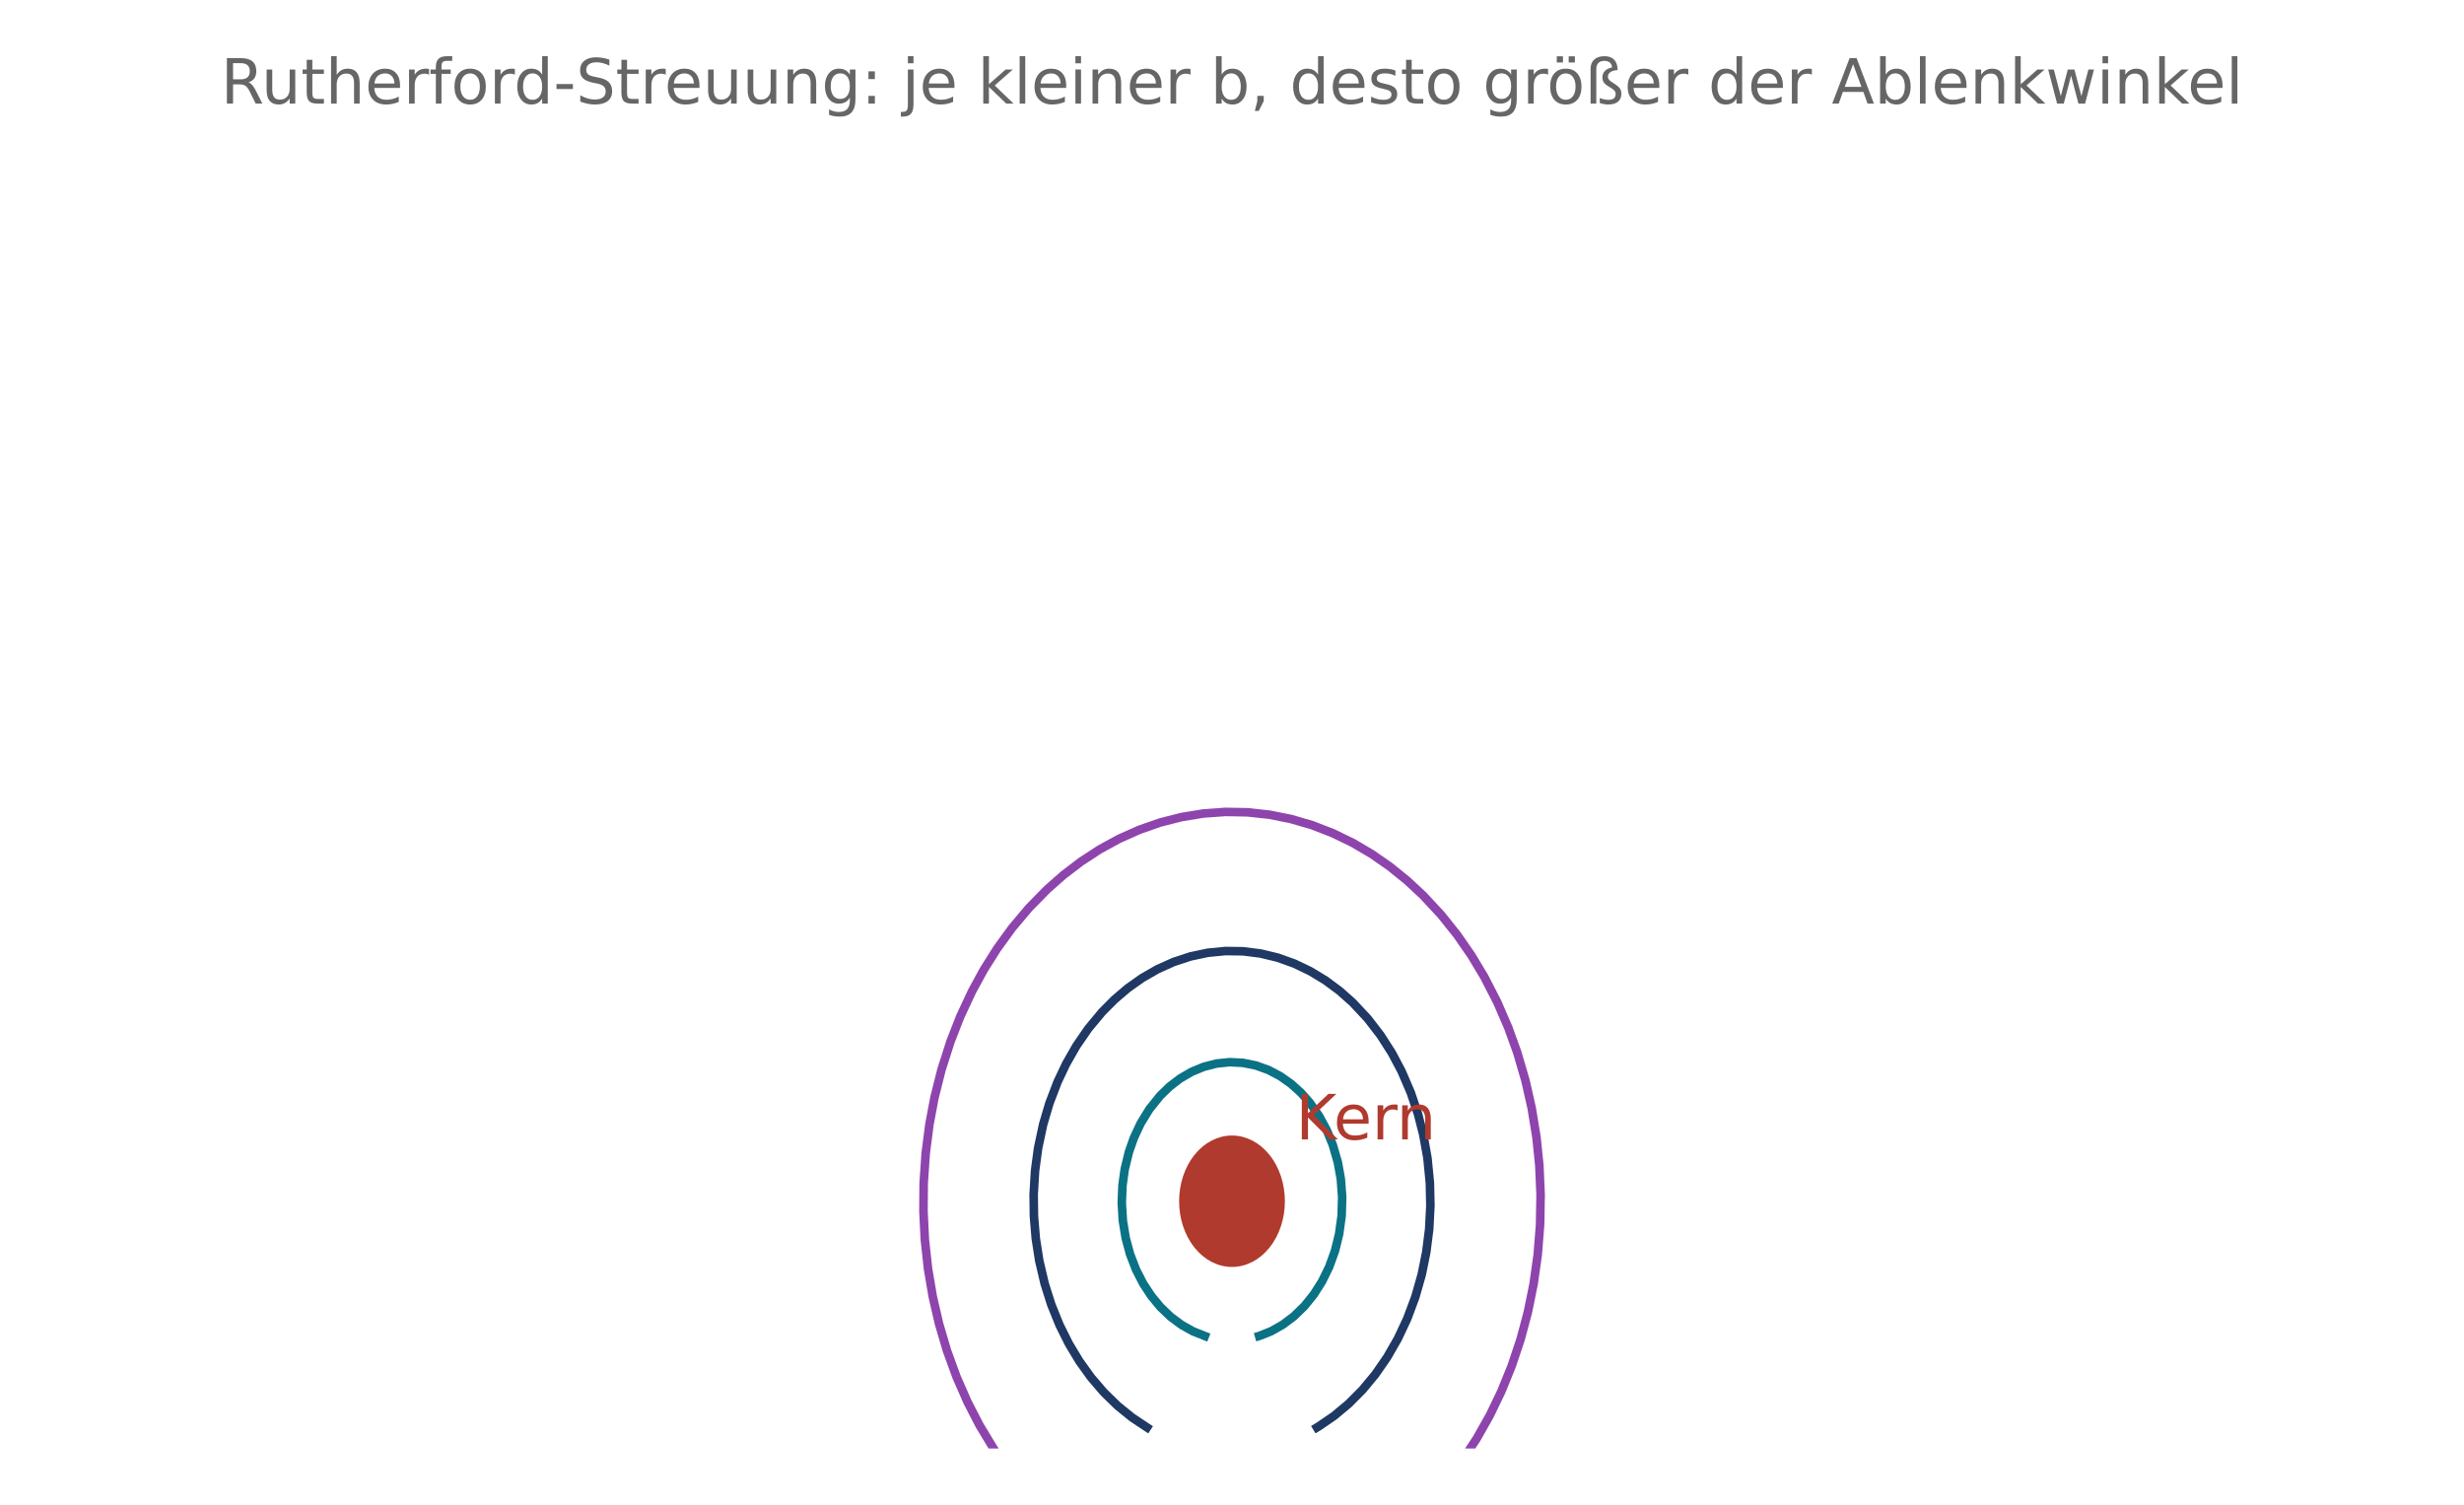
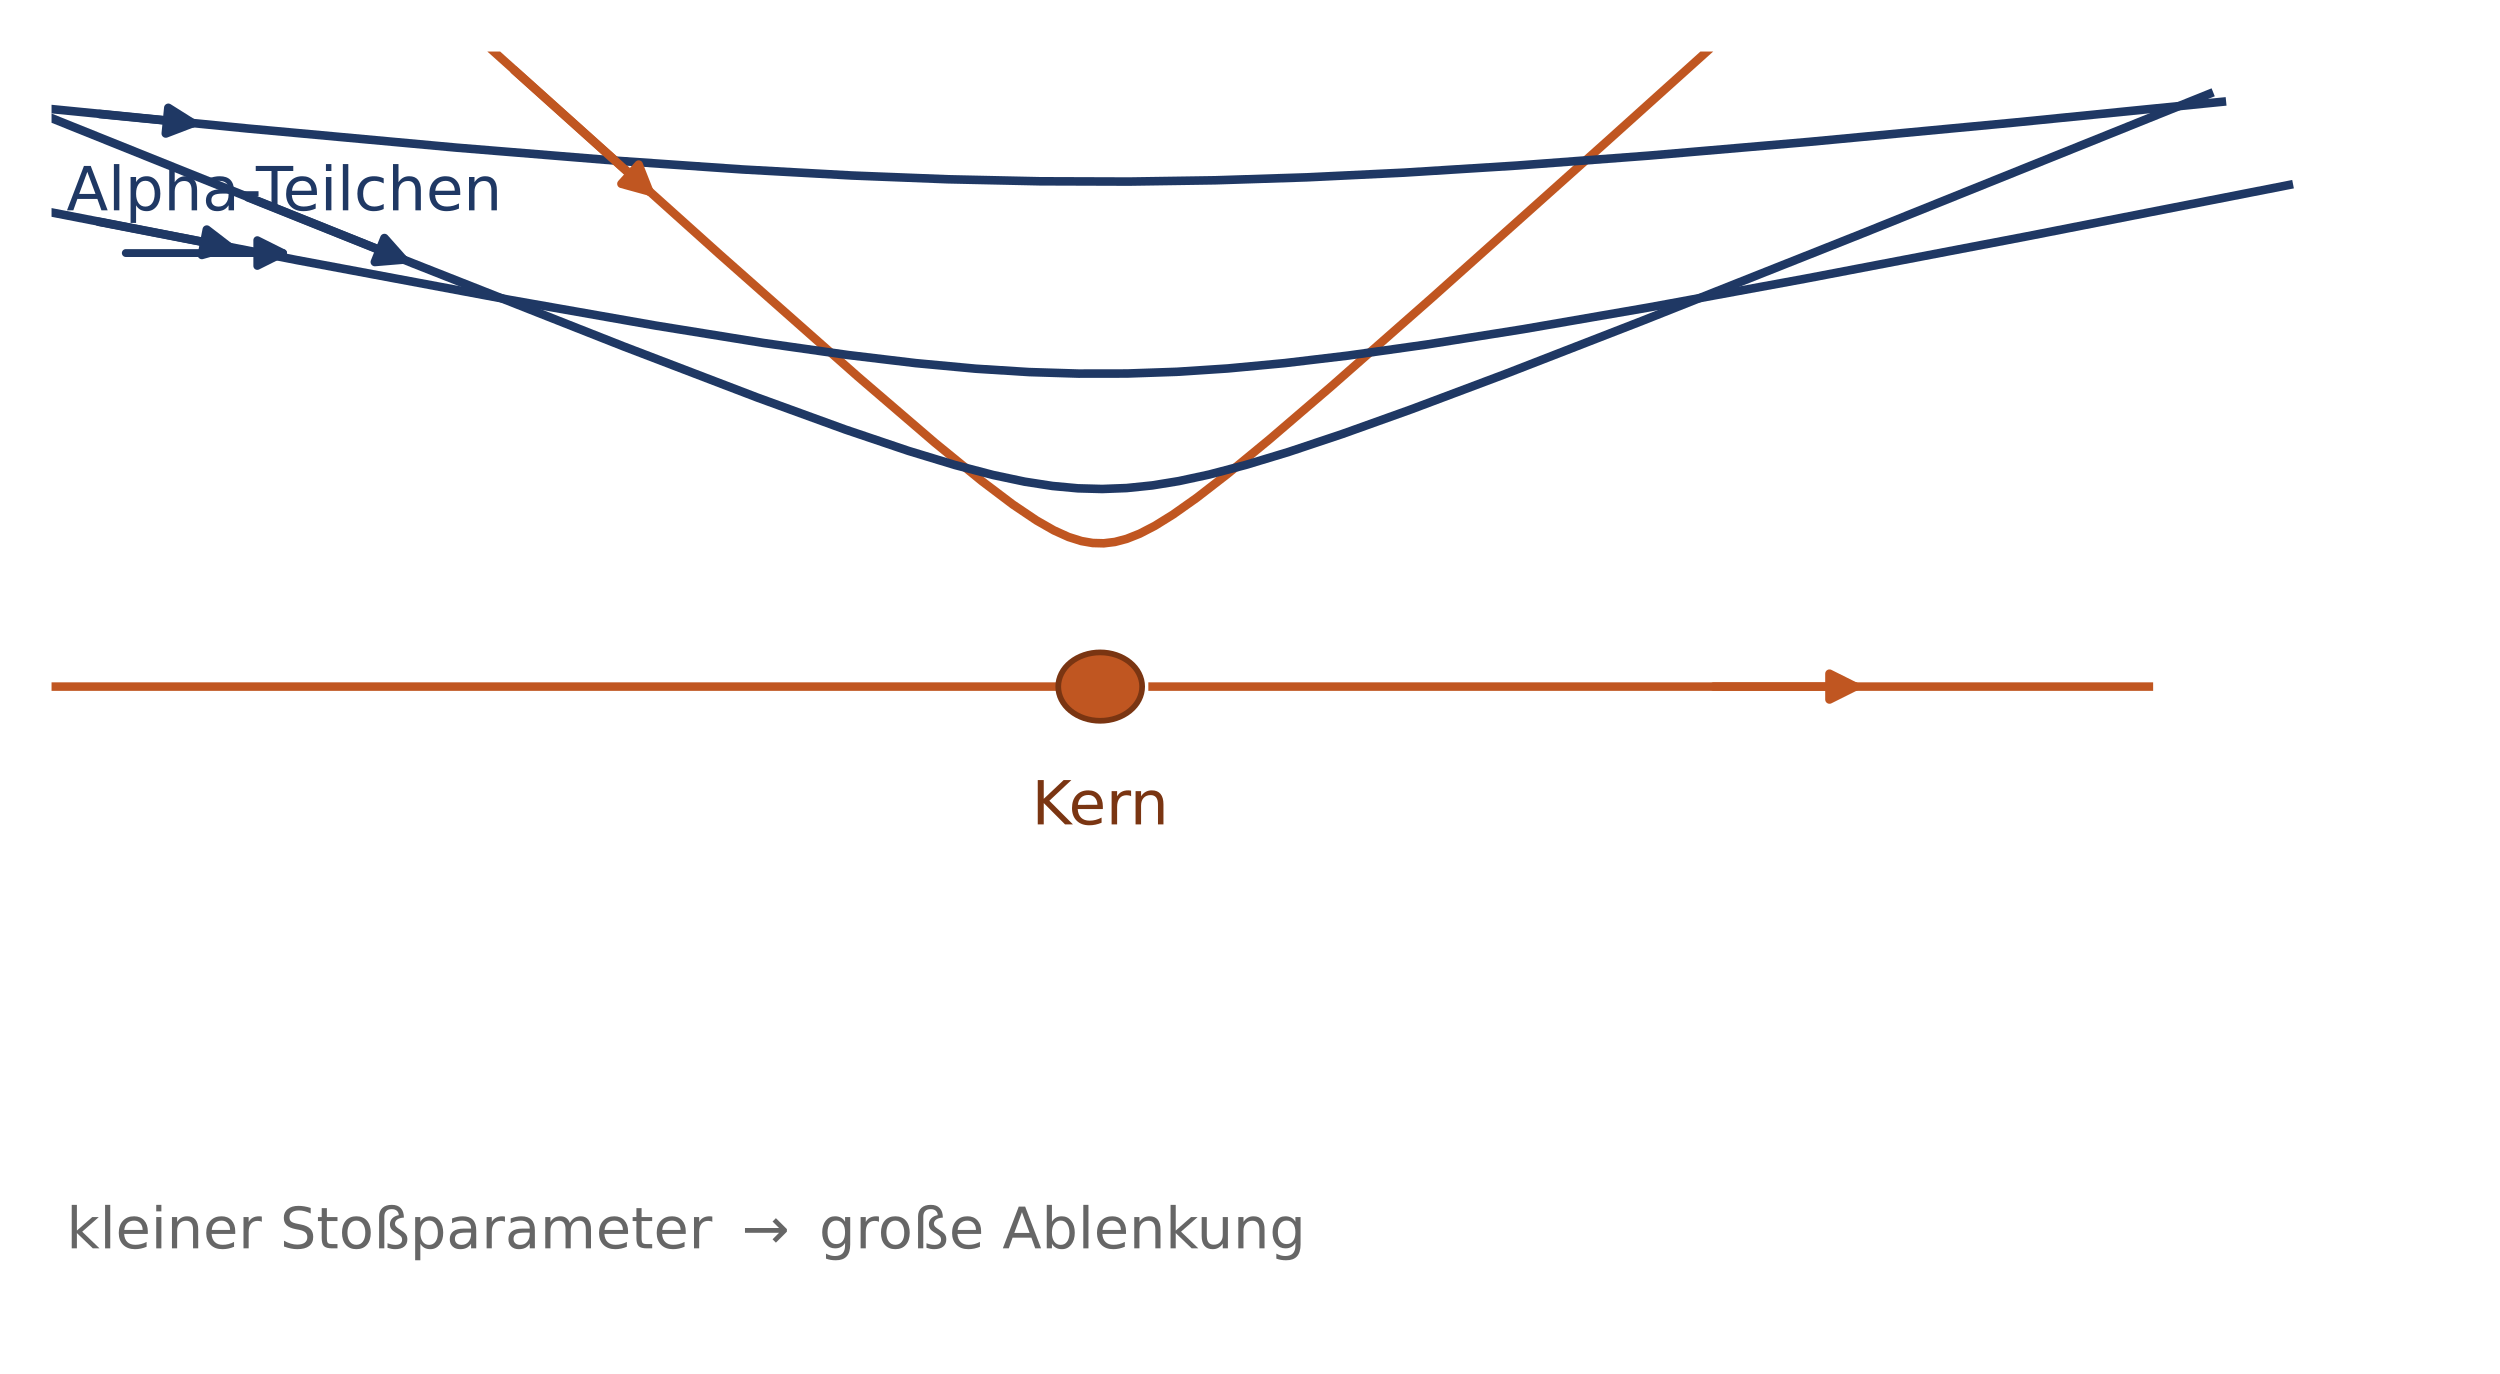
- <svg xmlns="http://www.w3.org/2000/svg" xmlns:xlink="http://www.w3.org/1999/xlink" width="315.72pt" height="192.799pt" viewBox="0 0 315.72 192.799" version="1.1">
+ <svg xmlns="http://www.w3.org/2000/svg" xmlns:xlink="http://www.w3.org/1999/xlink" width="349.2pt" height="191.808pt" viewBox="0 0 349.2 191.808" version="1.1">
  <defs>
    <style type="text/css">*{stroke-linejoin: round; stroke-linecap: butt}</style>
  </defs>
  <g id="figure_1">
    <g id="patch_1">
-       <path d="M 0 192.799  L 315.72 192.799  L 315.72 0  L 0 0  L 0 192.799  z " style="fill: none" />
+       <path d="M 0 191.808  L 349.2 191.808  L 349.2 0  L 0 0  L 0 191.808  z " style="fill: none" />
    </g>
    <g id="axes_1">
      <g id="line2d_1">
-         <path d="M 146.971 182.904  L 145.05 181.626  L 143.211 180.135  L 141.443 178.411  L 139.794 176.488  L 138.302 174.412  L 136.953 172.17  L 135.758 169.772  L 134.708 167.174  L 133.851 164.471  L 133.163 161.534  L 132.722 158.714  L 132.483 155.859  L 132.445 153.055  L 132.627 149.999  L 133.012 147.128  L 133.659 144.092  L 134.456 141.388  L 135.513 138.624  L 136.611 136.308  L 137.922 134.016  L 139.457 131.787  L 141.221 129.667  L 142.795 128.081  L 144.51 126.621  L 146.356 125.314  L 148.322 124.186  L 150.392 123.258  L 152.545 122.551  L 154.76 122.082  L 157.012 121.861  L 159.273 121.892  L 161.518 122.176  L 163.72 122.706  L 165.854 123.47  L 167.9 124.45  L 169.837 125.625  L 171.652 126.973  L 173.332 128.466  L 175.232 130.499  L 176.904 132.668  L 178.349 134.928  L 179.573 137.233  L 180.77 140.011  L 181.693 142.75  L 182.373 145.411  L 182.902 148.38  L 183.215 151.559  L 183.28 154.489  L 183.126 157.484  L 182.751 160.449  L 182.172 163.303  L 181.35 166.188  L 180.315 168.961  L 179.116 171.517  L 177.747 173.902  L 176.224 176.101  L 174.588 178.074  L 172.81 179.863  L 170.941 181.423  L 169.001 182.751  L 168.749 182.904  L 168.749 182.904  " clip-path="url(#pb1b1df8ed3)" style="fill: none; stroke: #1f3864; stroke-width: 1.1; stroke-linecap: square" />
+         <path d="M 7.2 95.904  L 153.675 95.904  " clip-path="url(#pd5a51bd4bd)" style="fill: none; stroke: #c05621; stroke-width: 1.2; stroke-linecap: square" />
      </g>
      <g id="line2d_2">
-         <path d="M 154.383 171.19  L 152.869 170.589  L 151.406 169.77  L 150.008 168.731  L 148.694 167.477  L 147.509 166.043  L 146.467 164.451  L 145.558 162.673  L 144.795 160.69  L 144.24 158.638  L 143.875 156.415  L 143.737 154.118  L 143.829 151.873  L 144.115 149.815  L 144.649 147.614  L 145.294 145.782  L 146.163 143.93  L 147.28 142.113  L 148.658 140.4  L 149.862 139.231  L 151.206 138.2  L 152.674 137.344  L 154.244 136.693  L 155.89 136.273  L 157.577 136.102  L 159.271 136.188  L 160.934 136.526  L 162.533 137.102  L 164.038 137.894  L 165.425 138.87  L 166.677 139.997  L 167.784 141.239  L 169.03 143.013  L 170.021 144.855  L 170.775 146.703  L 171.424 148.95  L 171.803 151.07  L 171.978 153.398  L 171.906 155.794  L 171.586 158.12  L 171.057 160.271  L 170.304 162.35  L 169.391 164.211  L 168.335 165.872  L 167.13 167.364  L 165.792 168.663  L 164.37 169.733  L 162.886 170.572  L 161.354 171.185  L 161.337 171.19  L 161.337 171.19  " clip-path="url(#pb1b1df8ed3)" style="fill: none; stroke: #0b7285; stroke-width: 1.1; stroke-linecap: square" />
+         <path d="M 160.999 95.904  L 300.15 95.904  " clip-path="url(#pd5a51bd4bd)" style="fill: none; stroke: #c05621; stroke-width: 1.2; stroke-linecap: square" />
      </g>
      <g id="line2d_3">
-         <path d="M 157.296 161.011  L 156.317 160.776  L 155.383 160.325  L 154.496 159.645  L 153.701 158.743  L 153.031 157.619  L 152.549 156.351  L 152.284 155.067  L 152.212 153.747  L 152.312 152.573  L 152.618 151.261  L 153.206 149.877  L 153.789 148.976  L 154.535 148.156  L 155.437 147.479  L 156.468 147.011  L 157.577 146.8  L 158.704 146.871  L 159.781 147.215  L 160.752 147.795  L 161.578 148.552  L 162.243 149.42  L 162.941 150.802  L 163.333 152.149  L 163.508 153.747  L 163.436 155.067  L 163.106 156.565  L 162.549 157.896  L 161.839 158.979  L 161.013 159.834  L 160.082 160.472  L 159.102 160.872  L 158.424 161.011  L 158.424 161.011  " clip-path="url(#pb1b1df8ed3)" style="fill: none; stroke: #c05621; stroke-width: 1.1; stroke-linecap: square" />
+         <path d="M 59.833 -1  L 100.528 35.539  L 119.814 52.594  L 130.566 61.826  L 137.144 67.197  L 141.473 70.468  L 144.773 72.692  L 147.213 74.085  L 149.254 75.007  L 151.055 75.576  L 152.635 75.848  L 154.171 75.888  L 155.728 75.7  L 157.374 75.265  L 159.192 74.544  L 161.294 73.458  L 163.852 71.87  L 167.153 69.537  L 171.416 66.236  L 177.256 61.429  L 185.881 54.036  L 200.04 41.574  L 224.3 19.891  L 247.517 -1  L 247.517 -1  " clip-path="url(#pd5a51bd4bd)" style="fill: none; stroke: #c05621; stroke-width: 1.2; stroke-linecap: square" />
      </g>
      <g id="line2d_4">
-         <path d="M 133.197 192.924  L 131.083 190.639  L 129.115 188.188  L 127.28 185.559  L 125.526 182.65  L 123.986 179.67  L 122.575 176.454  L 121.338 173.061  L 120.311 169.582  L 119.514 166.129  L 118.907 162.543  L 118.508 158.882  L 118.325 155.213  L 118.354 151.611  L 118.615 147.756  L 119.088 144.079  L 119.733 140.661  L 120.621 137.12  L 121.78 133.485  L 123.042 130.255  L 124.555 127.012  L 126.063 124.25  L 127.775 121.532  L 129.697 118.888  L 131.831 116.353  L 134.175 113.96  L 136.285 112.102  L 138.53 110.389  L 140.902 108.843  L 143.389 107.483  L 145.979 106.328  L 148.654 105.393  L 151.398 104.693  L 154.191 104.238  L 157.012 104.034  L 159.839 104.085  L 162.651 104.39  L 165.426 104.944  L 168.145 105.74  L 170.788 106.764  L 173.339 108.003  L 175.782 109.44  L 178.104 111.055  L 180.296 112.829  L 182.349 114.74  L 184.624 117.184  L 186.687 119.759  L 188.539 122.431  L 190.182 125.167  L 191.845 128.402  L 193.248 131.643  L 194.409 134.857  L 195.462 138.461  L 196.255 141.958  L 196.873 145.737  L 197.24 149.328  L 197.403 153.082  L 197.337 156.919  L 197.035 160.756  L 196.505 164.522  L 195.765 168.152  L 194.843 171.597  L 193.702 175.009  L 192.37 178.289  L 190.89 181.361  L 189.238 184.289  L 187.41 187.08  L 185.423 189.7  L 183.315 192.105  L 182.523 192.924  L 182.523 192.924  " clip-path="url(#pb1b1df8ed3)" style="fill: none; stroke: #8e44ad; stroke-width: 1.1; stroke-linecap: square" />
+         <path d="M -1 13.211  L 57.617 36.76  L 87.065 48.373  L 105.794 55.533  L 118.078 60.001  L 126.901 62.981  L 133.366 64.946  L 138.721 66.349  L 143.148 67.284  L 147.013 67.881  L 150.556 68.209  L 153.957 68.302  L 157.371 68.171  L 160.954 67.802  L 164.661 67.199  L 168.898 66.285  L 173.984 64.946  L 180.016 63.12  L 187.475 60.628  L 197.124 57.175  L 210.28 52.233  L 229.449 44.79  L 260.075 32.632  L 308.581 13.117  L 308.581 13.117  " clip-path="url(#pd5a51bd4bd)" style="fill: none; stroke: #1f3864; stroke-width: 1.2; stroke-linecap: square" />
      </g>
-       <g id="line2d_5" />
+       <g id="line2d_5">
+         <path d="M -1 28.08  L 41.495 36.335  L 71.25 41.897  L 91.557 45.472  L 106.59 47.898  L 118.461 49.59  L 127.902 50.72  L 136.287 51.501  L 143.715 51.97  L 150.643 52.185  L 157.424 52.174  L 164.386 51.933  L 171.475 51.468  L 179.448 50.72  L 188.312 49.666  L 199.276 48.123  L 212.764 45.98  L 230.224 42.957  L 252.149 38.93  L 283.121 33.011  L 319.704 25.841  L 319.704 25.841  " clip-path="url(#pd5a51bd4bd)" style="fill: none; stroke: #1f3864; stroke-width: 1.2; stroke-linecap: square" />
+       </g>
+       <g id="line2d_6">
+         <path d="M -1 14.424  L 34.633 17.954  L 63.773 20.624  L 86.209 22.454  L 103.707 23.669  L 119 24.515  L 132.349 25.04  L 145.255 25.322  L 157.717 25.363  L 169.741 25.183  L 182.55 24.77  L 196.087 24.116  L 211.926 23.122  L 230.336 21.735  L 252.725 19.814  L 281.332 17.121  L 310.345 14.221  L 310.345 14.221  " clip-path="url(#pd5a51bd4bd)" style="fill: none; stroke: #1f3864; stroke-width: 1.2; stroke-linecap: square" />
+       </g>
      <g id="text_1">
-         <g style="fill: #b03a2e" transform="translate(166.0207 145.9988) scale(0.08 -0.08)">
+         <g style="fill: #7a3512" transform="translate(144.1185 115.1559) scale(0.085 -0.085)">
          <defs>
            <path id="DejaVuSans-2e" d="M 628 4666  L 1259 4666  L 1259 2694  L 3353 4666  L 4166 4666  L 1850 2491  L 4331 0  L 3500 0  L 1259 2247  L 1259 0  L 628 0  L 628 4666  z " transform="scale(0.015625)" />
            <path id="DejaVuSans-48" d="M 3597 1894  L 3597 1613  L 953 1613  Q 991 1019 1311 708  Q 1631 397 2203 397  Q 2534 397 2845 478  Q 3156 559 3463 722  L 3463 178  Q 3153 47 2828 -22  Q 2503 -91 2169 -91  Q 1331 -91 842 396  Q 353 884 353 1716  Q 353 2575 817 3079  Q 1281 3584 2069 3584  Q 2775 3584 3186 3129  Q 3597 2675 3597 1894  z M 3022 2063  Q 3016 2534 2758 2815  Q 2500 3097 2075 3097  Q 1594 3097 1305 2825  Q 1016 2553 972 2059  L 3022 2063  z " transform="scale(0.015625)" />
            <path id="DejaVuSans-55" d="M 2631 2963  Q 2534 3019 2420 3045  Q 2306 3072 2169 3072  Q 1681 3072 1420 2755  Q 1159 2438 1159 1844  L 1159 0  L 581 0  L 581 3500  L 1159 3500  L 1159 2956  Q 1341 3275 1631 3429  Q 1922 3584 2338 3584  Q 2397 3584 2469 3576  Q 2541 3569 2628 3553  L 2631 2963  z " transform="scale(0.015625)" />
            <path id="DejaVuSans-51" d="M 3513 2113  L 3513 0  L 2938 0  L 2938 2094  Q 2938 2591 2744 2837  Q 2550 3084 2163 3084  Q 1697 3084 1428 2787  Q 1159 2491 1159 1978  L 1159 0  L 581 0  L 581 3500  L 1159 3500  L 1159 2956  Q 1366 3272 1645 3428  Q 1925 3584 2291 3584  Q 2894 3584 3203 3211  Q 3513 2838 3513 2113  z " transform="scale(0.015625)" />
          </defs>
          <use xlink:href="#DejaVuSans-2e" />
          <use xlink:href="#DejaVuSans-48" transform="translate(60.59375 0)" />
          <use xlink:href="#DejaVuSans-55" transform="translate(122.125 0)" />
          <use xlink:href="#DejaVuSans-51" transform="translate(161.4844 0)" />
        </g>
      </g>
+       <g id="patch_2">
+         <path d="M 239.377 95.904  Q 249.931 95.904 259.143 95.904  " style="fill: none; stroke: #c05621; stroke-width: 1.2; stroke-linecap: round" />
+         <path d="M 255.543 94.104  L 259.143 95.904  L 255.543 97.704  z " style="fill: #c05621; stroke: #c05621; stroke-width: 1.2; stroke-linecap: round" />
+       </g>
+       <g id="patch_3">
+         <path d="M 71.845 9.818  Q 81.764 18.726 90.686 26.737  " style="fill: none; stroke: #c05621; stroke-width: 1.2; stroke-linecap: round" />
+         <path d="M 89.21 22.993  L 90.686 26.737  L 86.805 25.671  z " style="fill: #c05621; stroke: #c05621; stroke-width: 1.2; stroke-linecap: round" />
+       </g>
+       <g id="patch_4">
+         <path d="M 34.667 27.579  Q 46.142 32.169 56.371 36.261  " style="fill: none; stroke: #1f3864; stroke-width: 1.2; stroke-linecap: round" />
+         <path d="M 53.697 33.253  L 56.371 36.261  L 52.36 36.596  z " style="fill: #1f3864; stroke: #1f3864; stroke-width: 1.2; stroke-linecap: round" />
+       </g>
+       <g id="patch_5">
+         <path d="M 13.773 30.976  Q 23.582 32.879 32.075 34.526  " style="fill: none; stroke: #1f3864; stroke-width: 1.2; stroke-linecap: round" />
+         <path d="M 28.884 32.073  L 32.075 34.526  L 28.198 35.608  z " style="fill: #1f3864; stroke: #1f3864; stroke-width: 1.2; stroke-linecap: round" />
+       </g>
+       <g id="patch_6">
+         <path d="M 13.932 15.929  Q 21.092 16.634 26.917 17.207  " style="fill: none; stroke: #1f3864; stroke-width: 1.2; stroke-linecap: round" />
+         <path d="M 23.511 15.063  L 26.917 17.207  L 23.158 18.646  z " style="fill: #1f3864; stroke: #1f3864; stroke-width: 1.2; stroke-linecap: round" />
+       </g>
      <g id="text_2">
-         <g style="fill: #666666" transform="translate(28.28813 13.27875) scale(0.08 -0.08)">
+         <g style="fill: #1f3864" transform="translate(9.2925 29.376) scale(0.085 -0.085)">
          <defs>
-             <path id="DejaVuSans-35" d="M 2841 2188  Q 3044 2119 3236 1894  Q 3428 1669 3622 1275  L 4263 0  L 3584 0  L 2988 1197  Q 2756 1666 2539 1819  Q 2322 1972 1947 1972  L 1259 1972  L 1259 0  L 628 0  L 628 4666  L 2053 4666  Q 2853 4666 3247 4331  Q 3641 3997 3641 3322  Q 3641 2881 3436 2590  Q 3231 2300 2841 2188  z M 1259 4147  L 1259 2491  L 2053 2491  Q 2509 2491 2742 2702  Q 2975 2913 2975 3322  Q 2975 3731 2742 3939  Q 2509 4147 2053 4147  L 1259 4147  z " transform="scale(0.015625)" />
-             <path id="DejaVuSans-58" d="M 544 1381  L 544 3500  L 1119 3500  L 1119 1403  Q 1119 906 1312 657  Q 1506 409 1894 409  Q 2359 409 2629 706  Q 2900 1003 2900 1516  L 2900 3500  L 3475 3500  L 3475 0  L 2900 0  L 2900 538  Q 2691 219 2414 64  Q 2138 -91 1772 -91  Q 1169 -91 856 284  Q 544 659 544 1381  z M 1991 3584  L 1991 3584  z " transform="scale(0.015625)" />
-             <path id="DejaVuSans-57" d="M 1172 4494  L 1172 3500  L 2356 3500  L 2356 3053  L 1172 3053  L 1172 1153  Q 1172 725 1289 603  Q 1406 481 1766 481  L 2356 481  L 2356 0  L 1766 0  Q 1100 0 847 248  Q 594 497 594 1153  L 594 3053  L 172 3053  L 172 3500  L 594 3500  L 594 4494  L 1172 4494  z " transform="scale(0.015625)" />
+             <path id="DejaVuSans-24" d="M 2188 4044  L 1331 1722  L 3047 1722  L 2188 4044  z M 1831 4666  L 2547 4666  L 4325 0  L 3669 0  L 3244 1197  L 1141 1197  L 716 0  L 50 0  L 1831 4666  z " transform="scale(0.015625)" />
+             <path id="DejaVuSans-4f" d="M 603 4863  L 1178 4863  L 1178 0  L 603 0  L 603 4863  z " transform="scale(0.015625)" />
+             <path id="DejaVuSans-53" d="M 1159 525  L 1159 -1331  L 581 -1331  L 581 3500  L 1159 3500  L 1159 2969  Q 1341 3281 1617 3432  Q 1894 3584 2278 3584  Q 2916 3584 3314 3078  Q 3713 2572 3713 1747  Q 3713 922 3314 415  Q 2916 -91 2278 -91  Q 1894 -91 1617 61  Q 1341 213 1159 525  z M 3116 1747  Q 3116 2381 2855 2742  Q 2594 3103 2138 3103  Q 1681 3103 1420 2742  Q 1159 2381 1159 1747  Q 1159 1113 1420 752  Q 1681 391 2138 391  Q 2594 391 2855 752  Q 3116 1113 3116 1747  z " transform="scale(0.015625)" />
            <path id="DejaVuSans-4b" d="M 3513 2113  L 3513 0  L 2938 0  L 2938 2094  Q 2938 2591 2744 2837  Q 2550 3084 2163 3084  Q 1697 3084 1428 2787  Q 1159 2491 1159 1978  L 1159 0  L 581 0  L 581 4863  L 1159 4863  L 1159 2956  Q 1366 3272 1645 3428  Q 1925 3584 2291 3584  Q 2894 3584 3203 3211  Q 3513 2838 3513 2113  z " transform="scale(0.015625)" />
-             <path id="DejaVuSans-49" d="M 2375 4863  L 2375 4384  L 1825 4384  Q 1516 4384 1395 4259  Q 1275 4134 1275 3809  L 1275 3500  L 2222 3500  L 2222 3053  L 1275 3053  L 1275 0  L 697 0  L 697 3053  L 147 3053  L 147 3500  L 697 3500  L 697 3744  Q 697 4328 969 4595  Q 1241 4863 1831 4863  L 2375 4863  z " transform="scale(0.015625)" />
-             <path id="DejaVuSans-52" d="M 1959 3097  Q 1497 3097 1228 2736  Q 959 2375 959 1747  Q 959 1119 1226 758  Q 1494 397 1959 397  Q 2419 397 2687 759  Q 2956 1122 2956 1747  Q 2956 2369 2687 2733  Q 2419 3097 1959 3097  z M 1959 3584  Q 2709 3584 3137 3096  Q 3566 2609 3566 1747  Q 3566 888 3137 398  Q 2709 -91 1959 -91  Q 1206 -91 779 398  Q 353 888 353 1747  Q 353 2609 779 3096  Q 1206 3584 1959 3584  z " transform="scale(0.015625)" />
-             <path id="DejaVuSans-47" d="M 2906 2969  L 2906 4863  L 3481 4863  L 3481 0  L 2906 0  L 2906 525  Q 2725 213 2448 61  Q 2172 -91 1784 -91  Q 1150 -91 751 415  Q 353 922 353 1747  Q 353 2572 751 3078  Q 1150 3584 1784 3584  Q 2172 3584 2448 3432  Q 2725 3281 2906 2969  z M 947 1747  Q 947 1113 1208 752  Q 1469 391 1925 391  Q 2381 391 2643 752  Q 2906 1113 2906 1747  Q 2906 2381 2643 2742  Q 2381 3103 1925 3103  Q 1469 3103 1208 2742  Q 947 2381 947 1747  z " transform="scale(0.015625)" />
+             <path id="DejaVuSans-44" d="M 2194 1759  Q 1497 1759 1228 1600  Q 959 1441 959 1056  Q 959 750 1161 570  Q 1363 391 1709 391  Q 2188 391 2477 730  Q 2766 1069 2766 1631  L 2766 1759  L 2194 1759  z M 3341 1997  L 3341 0  L 2766 0  L 2766 531  Q 2569 213 2275 61  Q 1981 -91 1556 -91  Q 1019 -91 701 211  Q 384 513 384 1019  Q 384 1609 779 1909  Q 1175 2209 1959 2209  L 2766 2209  L 2766 2266  Q 2766 2663 2505 2880  Q 2244 3097 1772 3097  Q 1472 3097 1187 3025  Q 903 2953 641 2809  L 641 3341  Q 956 3463 1253 3523  Q 1550 3584 1831 3584  Q 2591 3584 2966 3190  Q 3341 2797 3341 1997  z " transform="scale(0.015625)" />
            <path id="DejaVuSans-10" d="M 313 2009  L 1997 2009  L 1997 1497  L 313 1497  L 313 2009  z " transform="scale(0.015625)" />
-             <path id="DejaVuSans-36" d="M 3425 4513  L 3425 3897  Q 3066 4069 2747 4153  Q 2428 4238 2131 4238  Q 1616 4238 1336 4038  Q 1056 3838 1056 3469  Q 1056 3159 1242 3001  Q 1428 2844 1947 2747  L 2328 2669  Q 3034 2534 3370 2195  Q 3706 1856 3706 1288  Q 3706 609 3251 259  Q 2797 -91 1919 -91  Q 1588 -91 1214 -16  Q 841 59 441 206  L 441 856  Q 825 641 1194 531  Q 1563 422 1919 422  Q 2459 422 2753 634  Q 3047 847 3047 1241  Q 3047 1584 2836 1778  Q 2625 1972 2144 2069  L 1759 2144  Q 1053 2284 737 2584  Q 422 2884 422 3419  Q 422 4038 858 4394  Q 1294 4750 2059 4750  Q 2388 4750 2728 4690  Q 3069 4631 3425 4513  z " transform="scale(0.015625)" />
-             <path id="DejaVuSans-4a" d="M 2906 1791  Q 2906 2416 2648 2759  Q 2391 3103 1925 3103  Q 1463 3103 1205 2759  Q 947 2416 947 1791  Q 947 1169 1205 825  Q 1463 481 1925 481  Q 2391 481 2648 825  Q 2906 1169 2906 1791  z M 3481 434  Q 3481 -459 3084 -895  Q 2688 -1331 1869 -1331  Q 1566 -1331 1297 -1286  Q 1028 -1241 775 -1147  L 775 -588  Q 1028 -725 1275 -790  Q 1522 -856 1778 -856  Q 2344 -856 2625 -561  Q 2906 -266 2906 331  L 2906 616  Q 2728 306 2450 153  Q 2172 0 1784 0  Q 1141 0 747 490  Q 353 981 353 1791  Q 353 2603 747 3093  Q 1141 3584 1784 3584  Q 2172 3584 2450 3431  Q 2728 3278 2906 2969  L 2906 3500  L 3481 3500  L 3481 434  z " transform="scale(0.015625)" />
-             <path id="DejaVuSans-1d" d="M 750 794  L 1409 794  L 1409 0  L 750 0  L 750 794  z M 750 3309  L 1409 3309  L 1409 2516  L 750 2516  L 750 3309  z " transform="scale(0.015625)" />
-             <path id="DejaVuSans-3" transform="scale(0.015625)" />
-             <path id="DejaVuSans-4d" d="M 603 3500  L 1178 3500  L 1178 -63  Q 1178 -731 923 -1031  Q 669 -1331 103 -1331  L -116 -1331  L -116 -844  L 38 -844  Q 366 -844 484 -692  Q 603 -541 603 -63  L 603 3500  z M 603 4863  L 1178 4863  L 1178 4134  L 603 4134  L 603 4863  z " transform="scale(0.015625)" />
-             <path id="DejaVuSans-4e" d="M 581 4863  L 1159 4863  L 1159 1991  L 2875 3500  L 3609 3500  L 1753 1863  L 3688 0  L 2938 0  L 1159 1709  L 1159 0  L 581 0  L 581 4863  z " transform="scale(0.015625)" />
-             <path id="DejaVuSans-4f" d="M 603 4863  L 1178 4863  L 1178 0  L 603 0  L 603 4863  z " transform="scale(0.015625)" />
+             <path id="DejaVuSans-37" d="M -19 4666  L 3928 4666  L 3928 4134  L 2272 4134  L 2272 0  L 1638 0  L 1638 4134  L -19 4134  L -19 4666  z " transform="scale(0.015625)" />
            <path id="DejaVuSans-4c" d="M 603 3500  L 1178 3500  L 1178 0  L 603 0  L 603 3500  z M 603 4863  L 1178 4863  L 1178 4134  L 603 4134  L 603 4863  z " transform="scale(0.015625)" />
-             <path id="DejaVuSans-45" d="M 3116 1747  Q 3116 2381 2855 2742  Q 2594 3103 2138 3103  Q 1681 3103 1420 2742  Q 1159 2381 1159 1747  Q 1159 1113 1420 752  Q 1681 391 2138 391  Q 2594 391 2855 752  Q 3116 1113 3116 1747  z M 1159 2969  Q 1341 3281 1617 3432  Q 1894 3584 2278 3584  Q 2916 3584 3314 3078  Q 3713 2572 3713 1747  Q 3713 922 3314 415  Q 2916 -91 2278 -91  Q 1894 -91 1617 61  Q 1341 213 1159 525  L 1159 0  L 581 0  L 581 4863  L 1159 4863  L 1159 2969  z " transform="scale(0.015625)" />
-             <path id="DejaVuSans-f" d="M 750 794  L 1409 794  L 1409 256  L 897 -744  L 494 -744  L 750 256  L 750 794  z " transform="scale(0.015625)" />
-             <path id="DejaVuSans-56" d="M 2834 3397  L 2834 2853  Q 2591 2978 2328 3040  Q 2066 3103 1784 3103  Q 1356 3103 1142 2972  Q 928 2841 928 2578  Q 928 2378 1081 2264  Q 1234 2150 1697 2047  L 1894 2003  Q 2506 1872 2764 1633  Q 3022 1394 3022 966  Q 3022 478 2636 193  Q 2250 -91 1575 -91  Q 1294 -91 989 -36  Q 684 19 347 128  L 347 722  Q 666 556 975 473  Q 1284 391 1588 391  Q 1994 391 2212 530  Q 2431 669 2431 922  Q 2431 1156 2273 1281  Q 2116 1406 1581 1522  L 1381 1569  Q 847 1681 609 1914  Q 372 2147 372 2553  Q 372 3047 722 3315  Q 1072 3584 1716 3584  Q 2034 3584 2315 3537  Q 2597 3491 2834 3397  z " transform="scale(0.015625)" />
-             <path id="DejaVuSans-b8" d="M 1959 3097  Q 1497 3097 1228 2736  Q 959 2375 959 1747  Q 959 1119 1226 758  Q 1494 397 1959 397  Q 2419 397 2687 759  Q 2956 1122 2956 1747  Q 2956 2369 2687 2733  Q 2419 3097 1959 3097  z M 1959 3584  Q 2709 3584 3137 3096  Q 3566 2609 3566 1747  Q 3566 888 3137 398  Q 2709 -91 1959 -91  Q 1206 -91 779 398  Q 353 888 353 1747  Q 353 2609 779 3096  Q 1206 3584 1959 3584  z M 2253 4850  L 2887 4850  L 2887 4219  L 2253 4219  L 2253 4850  z M 1031 4850  L 1665 4850  L 1665 4219  L 1031 4219  L 1031 4850  z " transform="scale(0.015625)" />
-             <path id="DejaVuSans-a1" d="M 581 3553  Q 581 4178 954 4520  Q 1328 4863 2009 4863  Q 2659 4863 3001 4500  Q 3344 4138 3353 3438  Q 2881 3413 2618 3233  Q 2356 3053 2356 2753  Q 2356 2606 2447 2479  Q 2538 2353 2741 2222  L 2919 2106  Q 3438 1775 3588 1553  Q 3738 1331 3738 1019  Q 3738 481 3386 195  Q 3034 -91 2375 -91  Q 2175 -91 1962 -52  Q 1750 -13 1522 63  L 1522 575  Q 1772 481 1990 436  Q 2209 391 2413 391  Q 2775 391 2962 539  Q 3150 688 3150 972  Q 3150 1169 3058 1300  Q 2966 1431 2650 1625  L 2363 1797  Q 2063 1981 1927 2192  Q 1791 2403 1791 2688  Q 1791 3084 2052 3353  Q 2313 3622 2784 3713  Q 2759 4034 2554 4209  Q 2350 4384 1997 4384  Q 1591 4384 1378 4167  Q 1166 3950 1166 3541  L 1166 0  L 581 0  L 581 3553  z " transform="scale(0.015625)" />
-             <path id="DejaVuSans-24" d="M 2188 4044  L 1331 1722  L 3047 1722  L 2188 4044  z M 1831 4666  L 2547 4666  L 4325 0  L 3669 0  L 3244 1197  L 1141 1197  L 716 0  L 50 0  L 1831 4666  z " transform="scale(0.015625)" />
-             <path id="DejaVuSans-5a" d="M 269 3500  L 844 3500  L 1563 769  L 2278 3500  L 2956 3500  L 3675 769  L 4391 3500  L 4966 3500  L 4050 0  L 3372 0  L 2619 2869  L 1863 0  L 1184 0  L 269 3500  z " transform="scale(0.015625)" />
+             <path id="DejaVuSans-46" d="M 3122 3366  L 3122 2828  Q 2878 2963 2633 3030  Q 2388 3097 2138 3097  Q 1578 3097 1268 2742  Q 959 2388 959 1747  Q 959 1106 1268 751  Q 1578 397 2138 397  Q 2388 397 2633 464  Q 2878 531 3122 666  L 3122 134  Q 2881 22 2623 -34  Q 2366 -91 2075 -91  Q 1284 -91 818 406  Q 353 903 353 1747  Q 353 2603 823 3093  Q 1294 3584 2113 3584  Q 2378 3584 2631 3529  Q 2884 3475 3122 3366  z " transform="scale(0.015625)" />
          </defs>
-           <use xlink:href="#DejaVuSans-35" />
-           <use xlink:href="#DejaVuSans-58" transform="translate(65 0)" />
-           <use xlink:href="#DejaVuSans-57" transform="translate(128.375 0)" />
-           <use xlink:href="#DejaVuSans-4b" transform="translate(167.5781 0)" />
-           <use xlink:href="#DejaVuSans-48" transform="translate(230.9531 0)" />
-           <use xlink:href="#DejaVuSans-55" transform="translate(292.4844 0)" />
-           <use xlink:href="#DejaVuSans-49" transform="translate(333.5938 0)" />
-           <use xlink:href="#DejaVuSans-52" transform="translate(368.7969 0)" />
-           <use xlink:href="#DejaVuSans-55" transform="translate(429.9844 0)" />
-           <use xlink:href="#DejaVuSans-47" transform="translate(469.3438 0)" />
-           <use xlink:href="#DejaVuSans-10" transform="translate(532.8281 0)" />
-           <use xlink:href="#DejaVuSans-36" transform="translate(568.9062 0)" />
-           <use xlink:href="#DejaVuSans-57" transform="translate(632.3906 0)" />
-           <use xlink:href="#DejaVuSans-55" transform="translate(671.5938 0)" />
-           <use xlink:href="#DejaVuSans-48" transform="translate(710.5 0)" />
-           <use xlink:href="#DejaVuSans-58" transform="translate(772.0312 0)" />
-           <use xlink:href="#DejaVuSans-58" transform="translate(835.4062 0)" />
-           <use xlink:href="#DejaVuSans-51" transform="translate(898.7812 0)" />
-           <use xlink:href="#DejaVuSans-4a" transform="translate(962.1562 0)" />
-           <use xlink:href="#DejaVuSans-1d" transform="translate(1025.641 0)" />
-           <use xlink:href="#DejaVuSans-3" transform="translate(1059.328 0)" />
-           <use xlink:href="#DejaVuSans-4d" transform="translate(1091.109 0)" />
-           <use xlink:href="#DejaVuSans-48" transform="translate(1118.891 0)" />
-           <use xlink:href="#DejaVuSans-3" transform="translate(1180.422 0)" />
-           <use xlink:href="#DejaVuSans-4e" transform="translate(1212.203 0)" />
-           <use xlink:href="#DejaVuSans-4f" transform="translate(1270.109 0)" />
-           <use xlink:href="#DejaVuSans-48" transform="translate(1297.891 0)" />
-           <use xlink:href="#DejaVuSans-4c" transform="translate(1359.422 0)" />
-           <use xlink:href="#DejaVuSans-51" transform="translate(1387.203 0)" />
-           <use xlink:href="#DejaVuSans-48" transform="translate(1450.578 0)" />
-           <use xlink:href="#DejaVuSans-55" transform="translate(1512.109 0)" />
-           <use xlink:href="#DejaVuSans-3" transform="translate(1553.219 0)" />
-           <use xlink:href="#DejaVuSans-45" transform="translate(1585 0)" />
-           <use xlink:href="#DejaVuSans-f" transform="translate(1648.484 0)" />
-           <use xlink:href="#DejaVuSans-3" transform="translate(1680.266 0)" />
-           <use xlink:href="#DejaVuSans-47" transform="translate(1712.047 0)" />
-           <use xlink:href="#DejaVuSans-48" transform="translate(1775.531 0)" />
-           <use xlink:href="#DejaVuSans-56" transform="translate(1837.062 0)" />
-           <use xlink:href="#DejaVuSans-57" transform="translate(1889.156 0)" />
-           <use xlink:href="#DejaVuSans-52" transform="translate(1928.359 0)" />
-           <use xlink:href="#DejaVuSans-3" transform="translate(1989.547 0)" />
-           <use xlink:href="#DejaVuSans-4a" transform="translate(2021.328 0)" />
-           <use xlink:href="#DejaVuSans-55" transform="translate(2084.812 0)" />
-           <use xlink:href="#DejaVuSans-b8" transform="translate(2123.719 0)" />
-           <use xlink:href="#DejaVuSans-a1" transform="translate(2184.906 0)" />
-           <use xlink:href="#DejaVuSans-48" transform="translate(2247.891 0)" />
-           <use xlink:href="#DejaVuSans-55" transform="translate(2309.422 0)" />
-           <use xlink:href="#DejaVuSans-3" transform="translate(2350.531 0)" />
-           <use xlink:href="#DejaVuSans-47" transform="translate(2382.312 0)" />
-           <use xlink:href="#DejaVuSans-48" transform="translate(2445.797 0)" />
-           <use xlink:href="#DejaVuSans-55" transform="translate(2507.328 0)" />
-           <use xlink:href="#DejaVuSans-3" transform="translate(2548.438 0)" />
-           <use xlink:href="#DejaVuSans-24" transform="translate(2580.219 0)" />
-           <use xlink:href="#DejaVuSans-45" transform="translate(2648.625 0)" />
-           <use xlink:href="#DejaVuSans-4f" transform="translate(2712.109 0)" />
-           <use xlink:href="#DejaVuSans-48" transform="translate(2739.891 0)" />
-           <use xlink:href="#DejaVuSans-51" transform="translate(2801.422 0)" />
-           <use xlink:href="#DejaVuSans-4e" transform="translate(2864.797 0)" />
-           <use xlink:href="#DejaVuSans-5a" transform="translate(2922.703 0)" />
-           <use xlink:href="#DejaVuSans-4c" transform="translate(3004.484 0)" />
-           <use xlink:href="#DejaVuSans-51" transform="translate(3032.266 0)" />
-           <use xlink:href="#DejaVuSans-4e" transform="translate(3095.641 0)" />
-           <use xlink:href="#DejaVuSans-48" transform="translate(3149.984 0)" />
-           <use xlink:href="#DejaVuSans-4f" transform="translate(3211.516 0)" />
+           <use xlink:href="#DejaVuSans-24" />
+           <use xlink:href="#DejaVuSans-4f" transform="translate(68.40625 0)" />
+           <use xlink:href="#DejaVuSans-53" transform="translate(96.1875 0)" />
+           <use xlink:href="#DejaVuSans-4b" transform="translate(159.6719 0)" />
+           <use xlink:href="#DejaVuSans-44" transform="translate(223.0469 0)" />
+           <use xlink:href="#DejaVuSans-10" transform="translate(284.3281 0)" />
+           <use xlink:href="#DejaVuSans-37" transform="translate(311.2344 0)" />
+           <use xlink:href="#DejaVuSans-48" transform="translate(355.3281 0)" />
+           <use xlink:href="#DejaVuSans-4c" transform="translate(416.8594 0)" />
+           <use xlink:href="#DejaVuSans-4f" transform="translate(444.6406 0)" />
+           <use xlink:href="#DejaVuSans-46" transform="translate(472.4219 0)" />
+           <use xlink:href="#DejaVuSans-4b" transform="translate(527.4062 0)" />
+           <use xlink:href="#DejaVuSans-48" transform="translate(590.7812 0)" />
+           <use xlink:href="#DejaVuSans-51" transform="translate(652.3125 0)" />
        </g>
      </g>
-       <g id="patch_2">
-         <path d="M 157.86 161.839  C 159.525 161.839 161.122 161.004 162.299 159.519  C 163.476 158.034 164.137 156.019 164.137 153.919  C 164.137 151.818 163.476 149.804 162.299 148.318  C 161.122 146.833 159.525 145.999 157.86 145.999  C 156.195 145.999 154.598 146.833 153.421 148.318  C 152.244 149.804 151.583 151.818 151.583 153.919  C 151.583 156.019 152.244 158.034 153.421 159.519  C 154.598 161.004 156.195 161.839 157.86 161.839  z " clip-path="url(#pb1b1df8ed3)" style="fill: #b03a2e; stroke: #b03a2e; stroke-linejoin: miter" />
+       <g id="patch_7">
+         <path d="M 17.572 35.346  Q 29.171 35.346 39.54 35.346  " style="fill: none; stroke: #1f3864; stroke-width: 1.1; stroke-linecap: round" />
+         <path d="M 35.94 33.546  L 39.54 35.346  L 35.94 37.146  z " style="fill: #1f3864; stroke: #1f3864; stroke-width: 1.1; stroke-linecap: round" />
+       </g>
+       <g id="text_3">
+         <g style="fill: #666666" transform="translate(9.2925 174.3729) scale(0.08 -0.08)">
+           <defs>
+             <path id="DejaVuSans-4e" d="M 581 4863  L 1159 4863  L 1159 1991  L 2875 3500  L 3609 3500  L 1753 1863  L 3688 0  L 2938 0  L 1159 1709  L 1159 0  L 581 0  L 581 4863  z " transform="scale(0.015625)" />
+             <path id="DejaVuSans-3" transform="scale(0.015625)" />
+             <path id="DejaVuSans-36" d="M 3425 4513  L 3425 3897  Q 3066 4069 2747 4153  Q 2428 4238 2131 4238  Q 1616 4238 1336 4038  Q 1056 3838 1056 3469  Q 1056 3159 1242 3001  Q 1428 2844 1947 2747  L 2328 2669  Q 3034 2534 3370 2195  Q 3706 1856 3706 1288  Q 3706 609 3251 259  Q 2797 -91 1919 -91  Q 1588 -91 1214 -16  Q 841 59 441 206  L 441 856  Q 825 641 1194 531  Q 1563 422 1919 422  Q 2459 422 2753 634  Q 3047 847 3047 1241  Q 3047 1584 2836 1778  Q 2625 1972 2144 2069  L 1759 2144  Q 1053 2284 737 2584  Q 422 2884 422 3419  Q 422 4038 858 4394  Q 1294 4750 2059 4750  Q 2388 4750 2728 4690  Q 3069 4631 3425 4513  z " transform="scale(0.015625)" />
+             <path id="DejaVuSans-57" d="M 1172 4494  L 1172 3500  L 2356 3500  L 2356 3053  L 1172 3053  L 1172 1153  Q 1172 725 1289 603  Q 1406 481 1766 481  L 2356 481  L 2356 0  L 1766 0  Q 1100 0 847 248  Q 594 497 594 1153  L 594 3053  L 172 3053  L 172 3500  L 594 3500  L 594 4494  L 1172 4494  z " transform="scale(0.015625)" />
+             <path id="DejaVuSans-52" d="M 1959 3097  Q 1497 3097 1228 2736  Q 959 2375 959 1747  Q 959 1119 1226 758  Q 1494 397 1959 397  Q 2419 397 2687 759  Q 2956 1122 2956 1747  Q 2956 2369 2687 2733  Q 2419 3097 1959 3097  z M 1959 3584  Q 2709 3584 3137 3096  Q 3566 2609 3566 1747  Q 3566 888 3137 398  Q 2709 -91 1959 -91  Q 1206 -91 779 398  Q 353 888 353 1747  Q 353 2609 779 3096  Q 1206 3584 1959 3584  z " transform="scale(0.015625)" />
+             <path id="DejaVuSans-a1" d="M 581 3553  Q 581 4178 954 4520  Q 1328 4863 2009 4863  Q 2659 4863 3001 4500  Q 3344 4138 3353 3438  Q 2881 3413 2618 3233  Q 2356 3053 2356 2753  Q 2356 2606 2447 2479  Q 2538 2353 2741 2222  L 2919 2106  Q 3438 1775 3588 1553  Q 3738 1331 3738 1019  Q 3738 481 3386 195  Q 3034 -91 2375 -91  Q 2175 -91 1962 -52  Q 1750 -13 1522 63  L 1522 575  Q 1772 481 1990 436  Q 2209 391 2413 391  Q 2775 391 2962 539  Q 3150 688 3150 972  Q 3150 1169 3058 1300  Q 2966 1431 2650 1625  L 2363 1797  Q 2063 1981 1927 2192  Q 1791 2403 1791 2688  Q 1791 3084 2052 3353  Q 2313 3622 2784 3713  Q 2759 4034 2554 4209  Q 2350 4384 1997 4384  Q 1591 4384 1378 4167  Q 1166 3950 1166 3541  L 1166 0  L 581 0  L 581 3553  z " transform="scale(0.015625)" />
+             <path id="DejaVuSans-50" d="M 3328 2828  Q 3544 3216 3844 3400  Q 4144 3584 4550 3584  Q 5097 3584 5394 3201  Q 5691 2819 5691 2113  L 5691 0  L 5113 0  L 5113 2094  Q 5113 2597 4934 2840  Q 4756 3084 4391 3084  Q 3944 3084 3684 2787  Q 3425 2491 3425 1978  L 3425 0  L 2847 0  L 2847 2094  Q 2847 2600 2669 2842  Q 2491 3084 2119 3084  Q 1678 3084 1418 2786  Q 1159 2488 1159 1978  L 1159 0  L 581 0  L 581 3500  L 1159 3500  L 1159 2956  Q 1356 3278 1631 3431  Q 1906 3584 2284 3584  Q 2666 3584 2933 3390  Q 3200 3197 3328 2828  z " transform="scale(0.015625)" />
+             <path id="DejaVuSans-c1c" d="M 5050 2147  L 5050 1866  L 3822 638  L 3447 1013  L 4175 1741  L 366 1741  L 366 2272  L 4175 2272  L 3447 3000  L 3822 3375  L 5050 2147  z " transform="scale(0.015625)" />
+             <path id="DejaVuSans-4a" d="M 2906 1791  Q 2906 2416 2648 2759  Q 2391 3103 1925 3103  Q 1463 3103 1205 2759  Q 947 2416 947 1791  Q 947 1169 1205 825  Q 1463 481 1925 481  Q 2391 481 2648 825  Q 2906 1169 2906 1791  z M 3481 434  Q 3481 -459 3084 -895  Q 2688 -1331 1869 -1331  Q 1566 -1331 1297 -1286  Q 1028 -1241 775 -1147  L 775 -588  Q 1028 -725 1275 -790  Q 1522 -856 1778 -856  Q 2344 -856 2625 -561  Q 2906 -266 2906 331  L 2906 616  Q 2728 306 2450 153  Q 2172 0 1784 0  Q 1141 0 747 490  Q 353 981 353 1791  Q 353 2603 747 3093  Q 1141 3584 1784 3584  Q 2172 3584 2450 3431  Q 2728 3278 2906 2969  L 2906 3500  L 3481 3500  L 3481 434  z " transform="scale(0.015625)" />
+             <path id="DejaVuSans-45" d="M 3116 1747  Q 3116 2381 2855 2742  Q 2594 3103 2138 3103  Q 1681 3103 1420 2742  Q 1159 2381 1159 1747  Q 1159 1113 1420 752  Q 1681 391 2138 391  Q 2594 391 2855 752  Q 3116 1113 3116 1747  z M 1159 2969  Q 1341 3281 1617 3432  Q 1894 3584 2278 3584  Q 2916 3584 3314 3078  Q 3713 2572 3713 1747  Q 3713 922 3314 415  Q 2916 -91 2278 -91  Q 1894 -91 1617 61  Q 1341 213 1159 525  L 1159 0  L 581 0  L 581 4863  L 1159 4863  L 1159 2969  z " transform="scale(0.015625)" />
+             <path id="DejaVuSans-58" d="M 544 1381  L 544 3500  L 1119 3500  L 1119 1403  Q 1119 906 1312 657  Q 1506 409 1894 409  Q 2359 409 2629 706  Q 2900 1003 2900 1516  L 2900 3500  L 3475 3500  L 3475 0  L 2900 0  L 2900 538  Q 2691 219 2414 64  Q 2138 -91 1772 -91  Q 1169 -91 856 284  Q 544 659 544 1381  z M 1991 3584  L 1991 3584  z " transform="scale(0.015625)" />
+           </defs>
+           <use xlink:href="#DejaVuSans-4e" transform="translate(0 0.015625)" />
+           <use xlink:href="#DejaVuSans-4f" transform="translate(57.91016 0.015625)" />
+           <use xlink:href="#DejaVuSans-48" transform="translate(85.69336 0.015625)" />
+           <use xlink:href="#DejaVuSans-4c" transform="translate(147.2168 0.015625)" />
+           <use xlink:href="#DejaVuSans-51" transform="translate(175 0.015625)" />
+           <use xlink:href="#DejaVuSans-48" transform="translate(238.3789 0.015625)" />
+           <use xlink:href="#DejaVuSans-55" transform="translate(299.9023 0.015625)" />
+           <use xlink:href="#DejaVuSans-3" transform="translate(341.0156 0.015625)" />
+           <use xlink:href="#DejaVuSans-36" transform="translate(372.8027 0.015625)" />
+           <use xlink:href="#DejaVuSans-57" transform="translate(436.2793 0.015625)" />
+           <use xlink:href="#DejaVuSans-52" transform="translate(475.4883 0.015625)" />
+           <use xlink:href="#DejaVuSans-a1" transform="translate(536.6699 0.015625)" />
+           <use xlink:href="#DejaVuSans-53" transform="translate(599.6582 0.015625)" />
+           <use xlink:href="#DejaVuSans-44" transform="translate(663.1348 0.015625)" />
+           <use xlink:href="#DejaVuSans-55" transform="translate(724.4141 0.015625)" />
+           <use xlink:href="#DejaVuSans-44" transform="translate(765.5273 0.015625)" />
+           <use xlink:href="#DejaVuSans-50" transform="translate(826.8066 0.015625)" />
+           <use xlink:href="#DejaVuSans-48" transform="translate(924.2188 0.015625)" />
+           <use xlink:href="#DejaVuSans-57" transform="translate(985.7422 0.015625)" />
+           <use xlink:href="#DejaVuSans-48" transform="translate(1024.951 0.015625)" />
+           <use xlink:href="#DejaVuSans-55" transform="translate(1086.475 0.015625)" />
+           <use xlink:href="#DejaVuSans-3" transform="translate(1127.588 0.015625)" />
+           <use xlink:href="#DejaVuSans-c1c" transform="translate(1178.857 0.015625)" />
+           <use xlink:href="#DejaVuSans-3" transform="translate(1282.129 0.015625)" />
+           <use xlink:href="#DejaVuSans-4a" transform="translate(1313.916 0.015625)" />
+           <use xlink:href="#DejaVuSans-55" transform="translate(1377.393 0.015625)" />
+           <use xlink:href="#DejaVuSans-52" transform="translate(1416.506 0.015625)" />
+           <use xlink:href="#DejaVuSans-a1" transform="translate(1477.688 0.015625)" />
+           <use xlink:href="#DejaVuSans-48" transform="translate(1540.676 0.015625)" />
+           <use xlink:href="#DejaVuSans-3" transform="translate(1602.199 0.015625)" />
+           <use xlink:href="#DejaVuSans-24" transform="translate(1633.986 0.015625)" />
+           <use xlink:href="#DejaVuSans-45" transform="translate(1702.395 0.015625)" />
+           <use xlink:href="#DejaVuSans-4f" transform="translate(1765.871 0.015625)" />
+           <use xlink:href="#DejaVuSans-48" transform="translate(1793.654 0.015625)" />
+           <use xlink:href="#DejaVuSans-51" transform="translate(1855.178 0.015625)" />
+           <use xlink:href="#DejaVuSans-4e" transform="translate(1918.557 0.015625)" />
+           <use xlink:href="#DejaVuSans-58" transform="translate(1973.467 0.015625)" />
+           <use xlink:href="#DejaVuSans-51" transform="translate(2036.846 0.015625)" />
+           <use xlink:href="#DejaVuSans-4a" transform="translate(2100.225 0.015625)" />
+         </g>
+       </g>
+       <g id="patch_8">
+         <path d="M 153.675 100.68  C 155.229 100.68 156.719 100.177 157.818 99.281  C 158.917 98.386 159.534 97.171 159.534 95.904  C 159.534 94.637 158.917 93.422 157.818 92.527  C 156.719 91.631 155.229 91.128 153.675 91.128  C 152.121 91.128 150.631 91.631 149.532 92.527  C 148.433 93.422 147.816 94.637 147.816 95.904  C 147.816 97.171 148.433 98.386 149.532 99.281  C 150.631 100.177 152.121 100.68 153.675 100.68  z " clip-path="url(#pd5a51bd4bd)" style="fill: #c05621; stroke: #7a3512; stroke-width: 0.8; stroke-linejoin: miter" />
      </g>
    </g>
  </g>
  <defs>
-     <clipPath id="pb1b1df8ed3">
-       <rect x="7.2" y="19.279" width="301.32" height="166.32" />
+     <clipPath id="pd5a51bd4bd">
+       <rect x="7.2" y="7.2" width="334.8" height="177.408" />
    </clipPath>
  </defs>
</svg>
